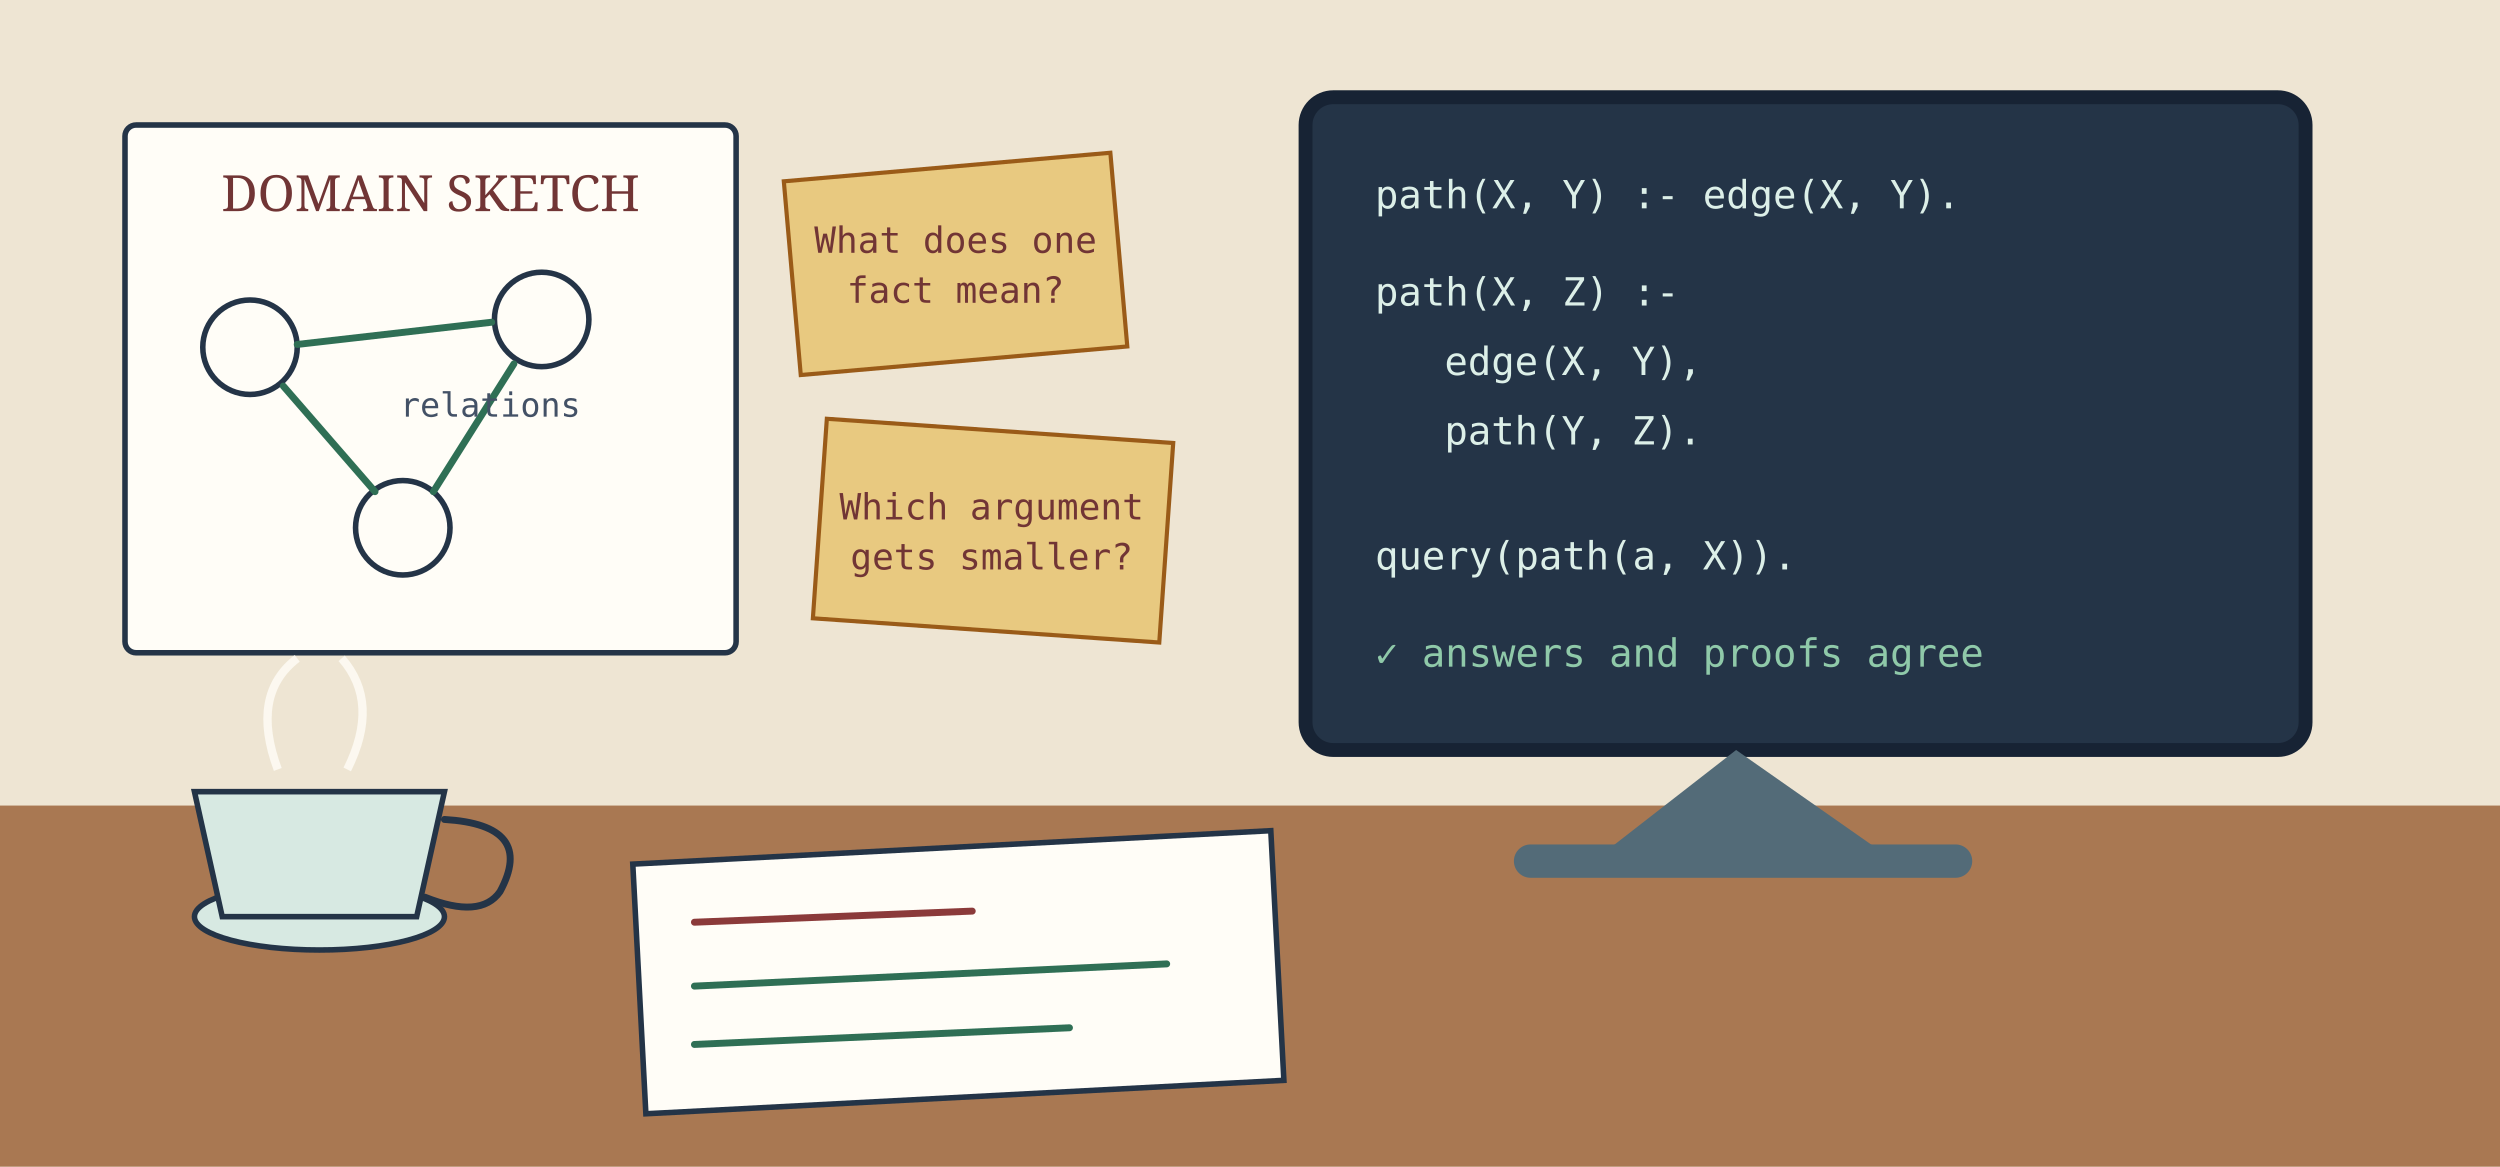
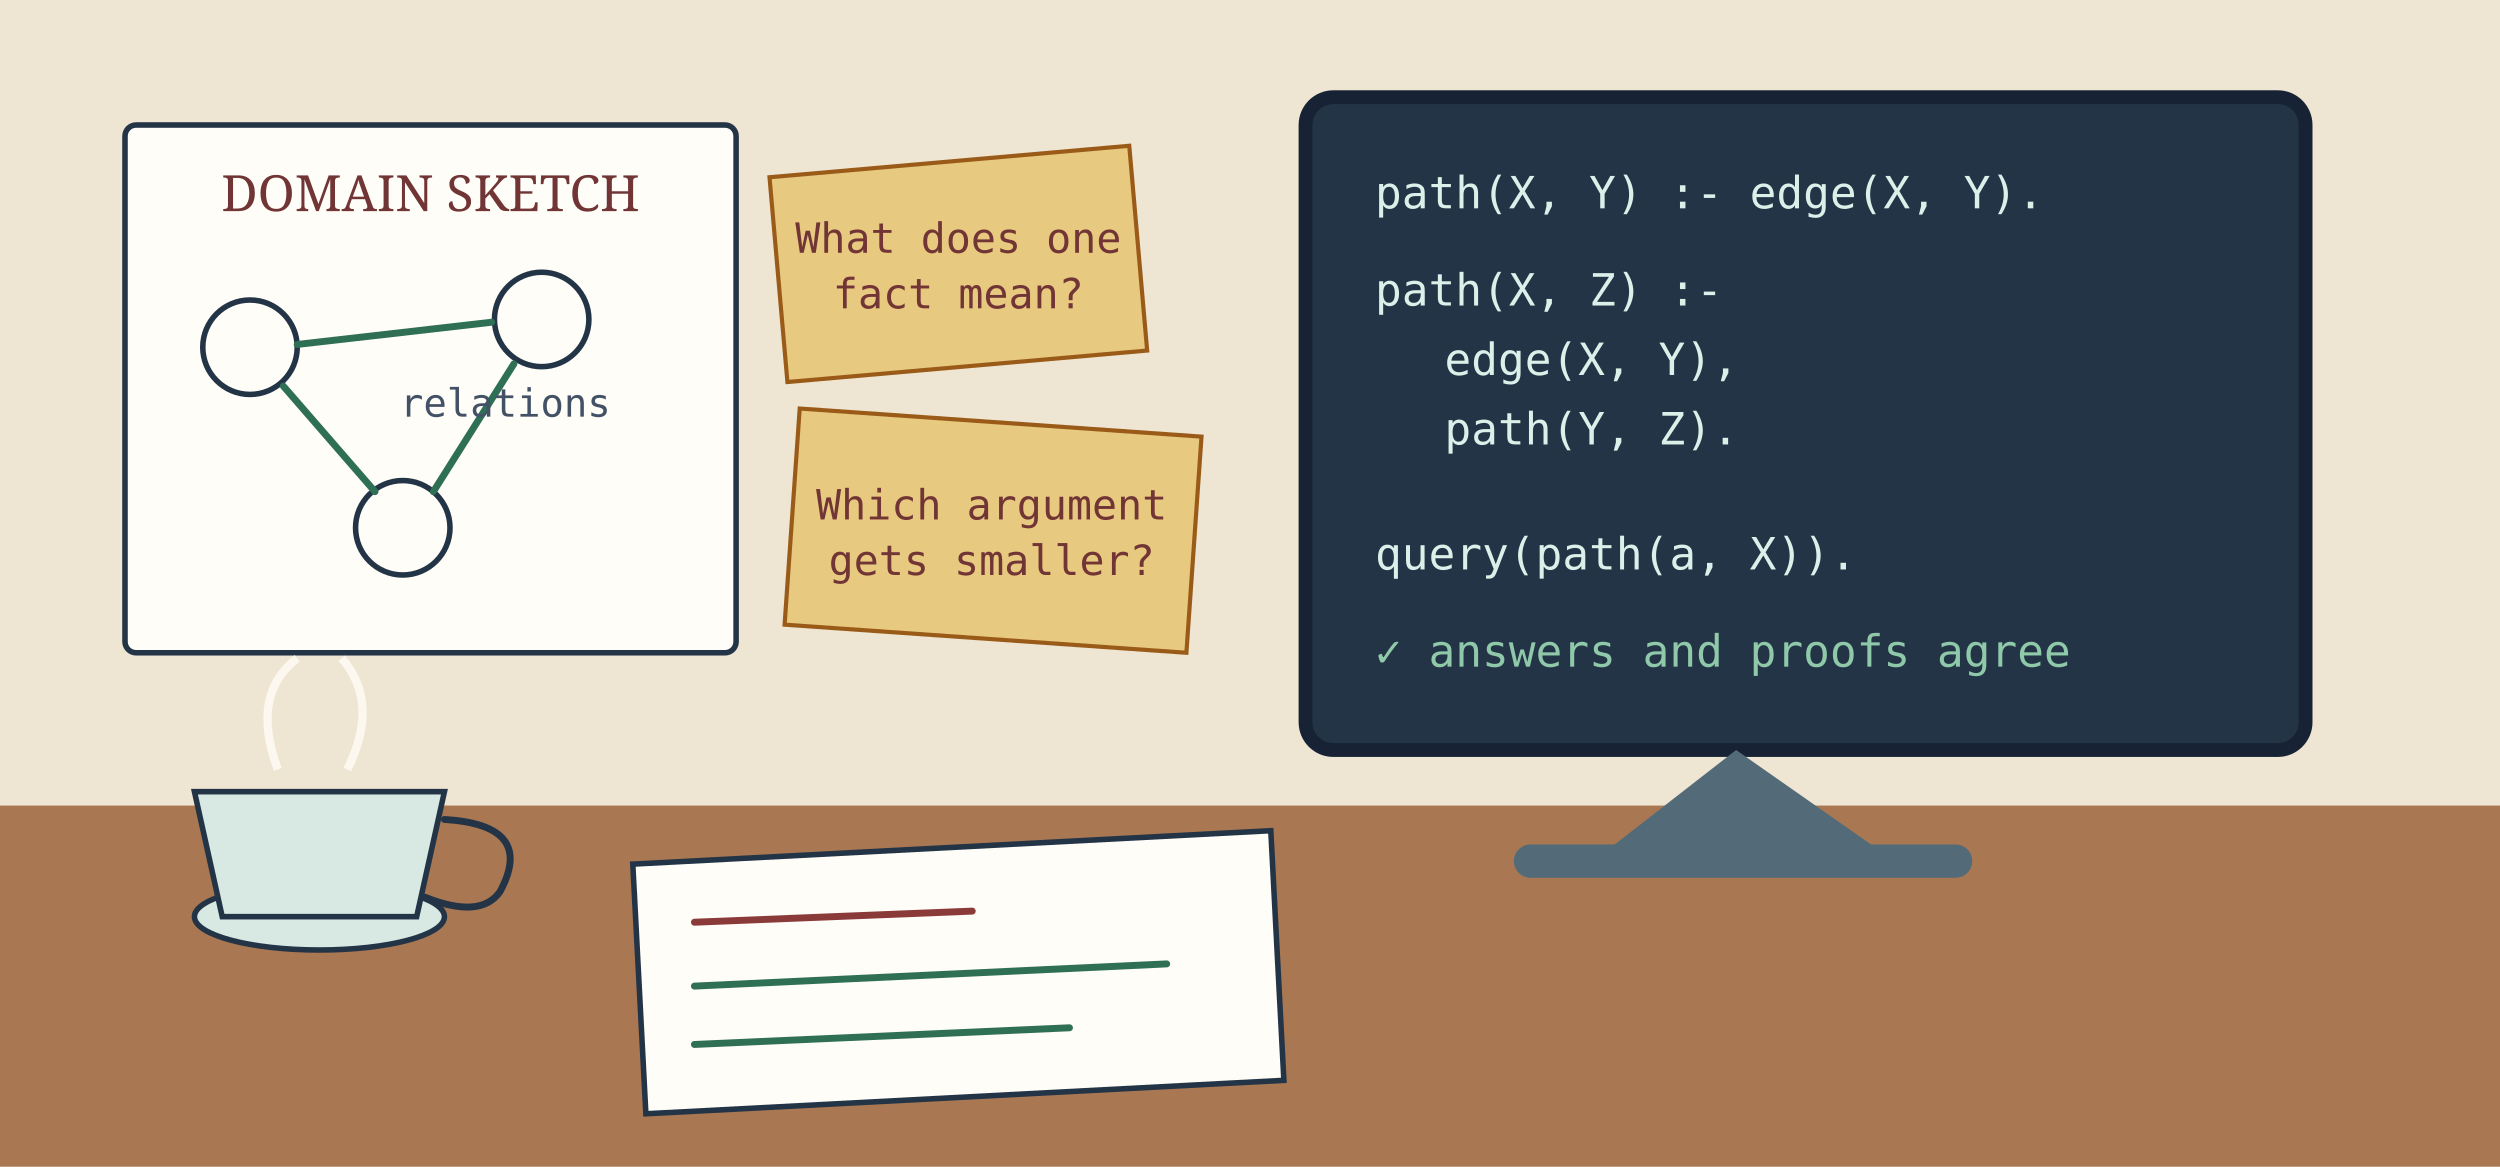
<svg xmlns="http://www.w3.org/2000/svg" width="900" height="420" viewBox="0 0 900 420" role="img" aria-labelledby="title desc">
  <style>
    .wall{fill:#eee5d3}.desk{fill:#a97852}.paper{fill:#fffdf7;stroke:#243447;stroke-width:2}
-     .screen{fill:#243447;stroke:#172334;stroke-width:5}.code{fill:#dcefe8;font:14px ui-monospace,monospace}
+     .screen{fill:#243447;stroke:#172334;stroke-width:5}.code{fill:#dcefe8;font:16px ui-monospace,monospace}
    .ink{fill:none;stroke:#243447;stroke-width:2.5;stroke-linecap:round}.red{stroke:#8b3a3a}.green{stroke:#2f6f55}
    .note{fill:#e8c980;stroke:#9a5b18;stroke-width:1.5}.cup{fill:#d7e9e2;stroke:#243447;stroke-width:2}
  </style>
  <rect width="900" height="420" class="wall" />
  <rect y="290" width="900" height="130" class="desk" />
  <rect class="paper" x="45" y="45" width="220" height="190" rx="4" />
  <text x="155" y="76" text-anchor="middle" fill="#713535" font-family="Georgia,serif" font-size="18">DOMAIN SKETCH</text>
  <circle cx="90" cy="125" r="17" fill="#fffdf7" stroke="#243447" stroke-width="2" />
  <circle cx="195" cy="115" r="17" fill="#fffdf7" stroke="#243447" stroke-width="2" />
  <circle cx="145" cy="190" r="17" fill="#fffdf7" stroke="#243447" stroke-width="2" />
  <path class="ink green" d="M107 124 L177 116 M102 139 L135 177 M185 131 L156 177" />
-   <text x="144" y="150" fill="#435166" font-family="ui-monospace,monospace" font-size="12">relations</text>
-   <rect class="note" x="285" y="60" width="118" height="70" transform="rotate(-5 344 95)" />
-   <text x="344" y="91" text-anchor="middle" fill="#713535" font-family="ui-monospace,monospace" font-size="13">What does one</text>
-   <text x="344" y="109" text-anchor="middle" fill="#713535" font-family="ui-monospace,monospace" font-size="13">fact mean?</text>
-   <rect class="note" x="295" y="155" width="125" height="72" transform="rotate(4 357 191)" />
-   <text x="357" y="187" text-anchor="middle" fill="#713535" font-family="ui-monospace,monospace" font-size="13">Which argument</text>
-   <text x="357" y="205" text-anchor="middle" fill="#713535" font-family="ui-monospace,monospace" font-size="13">gets smaller?</text>
+   <text x="144" y="150" fill="#435166" font-family="ui-monospace,monospace" font-size="14">relations</text>
+   <rect class="note" x="280" y="58" width="130" height="74" transform="rotate(-5 345 95)" />
+   <text x="345" y="91" text-anchor="middle" fill="#713535" font-family="ui-monospace,monospace" font-size="15">What does one</text>
+   <text x="345" y="111" text-anchor="middle" fill="#713535" font-family="ui-monospace,monospace" font-size="15">fact mean?</text>
+   <rect class="note" x="285" y="152" width="145" height="78" transform="rotate(4 357 191)" />
+   <text x="357" y="187" text-anchor="middle" fill="#713535" font-family="ui-monospace,monospace" font-size="15">Which argument</text>
+   <text x="357" y="207" text-anchor="middle" fill="#713535" font-family="ui-monospace,monospace" font-size="15">gets smaller?</text>
  <rect class="screen" x="470" y="35" width="360" height="235" rx="10" />
  <text class="code" x="495" y="75">path(X, Y) :- edge(X, Y).</text>
  <text class="code" x="495" y="110">path(X, Z) :-</text>
  <text class="code" x="520" y="135">edge(X, Y),</text>
  <text class="code" x="520" y="160">path(Y, Z).</text>
  <text class="code" x="495" y="205">query(path(a, X)).</text>
-   <text x="495" y="240" fill="#8fc9a9" font-family="ui-monospace,monospace" font-size="14">✓ answers and proofs agree</text>
+   <text x="495" y="240" fill="#8fc9a9" font-family="ui-monospace,monospace" font-size="16">✓ answers and proofs agree</text>
  <path d="M625 270 L675 305 H580Z" fill="#536b78" />
  <rect x="545" y="304" width="165" height="12" rx="6" fill="#536b78" />
  <g transform="translate(115 285)">
    <ellipse class="cup" cx="0" cy="45" rx="45" ry="12" />
    <path class="cup" d="M-45 0 H45 L35 45 H-35Z" />
    <path class="ink" d="M45 10 Q78 12 65 36 Q58 46 38 38" />
    <path d="M-15-8 Q-25-35-8-48 M10-8 Q22-32 8-48" fill="none" stroke="#fffdf7" stroke-width="3" opacity=".8" />
  </g>
  <rect class="paper" x="230" y="305" width="230" height="90" transform="rotate(-3 345 350)" />
  <path class="ink red" d="M250 332 L350 328" />
  <path class="ink green" d="M250 355 L420 347 M250 376 L385 370" />
</svg>
